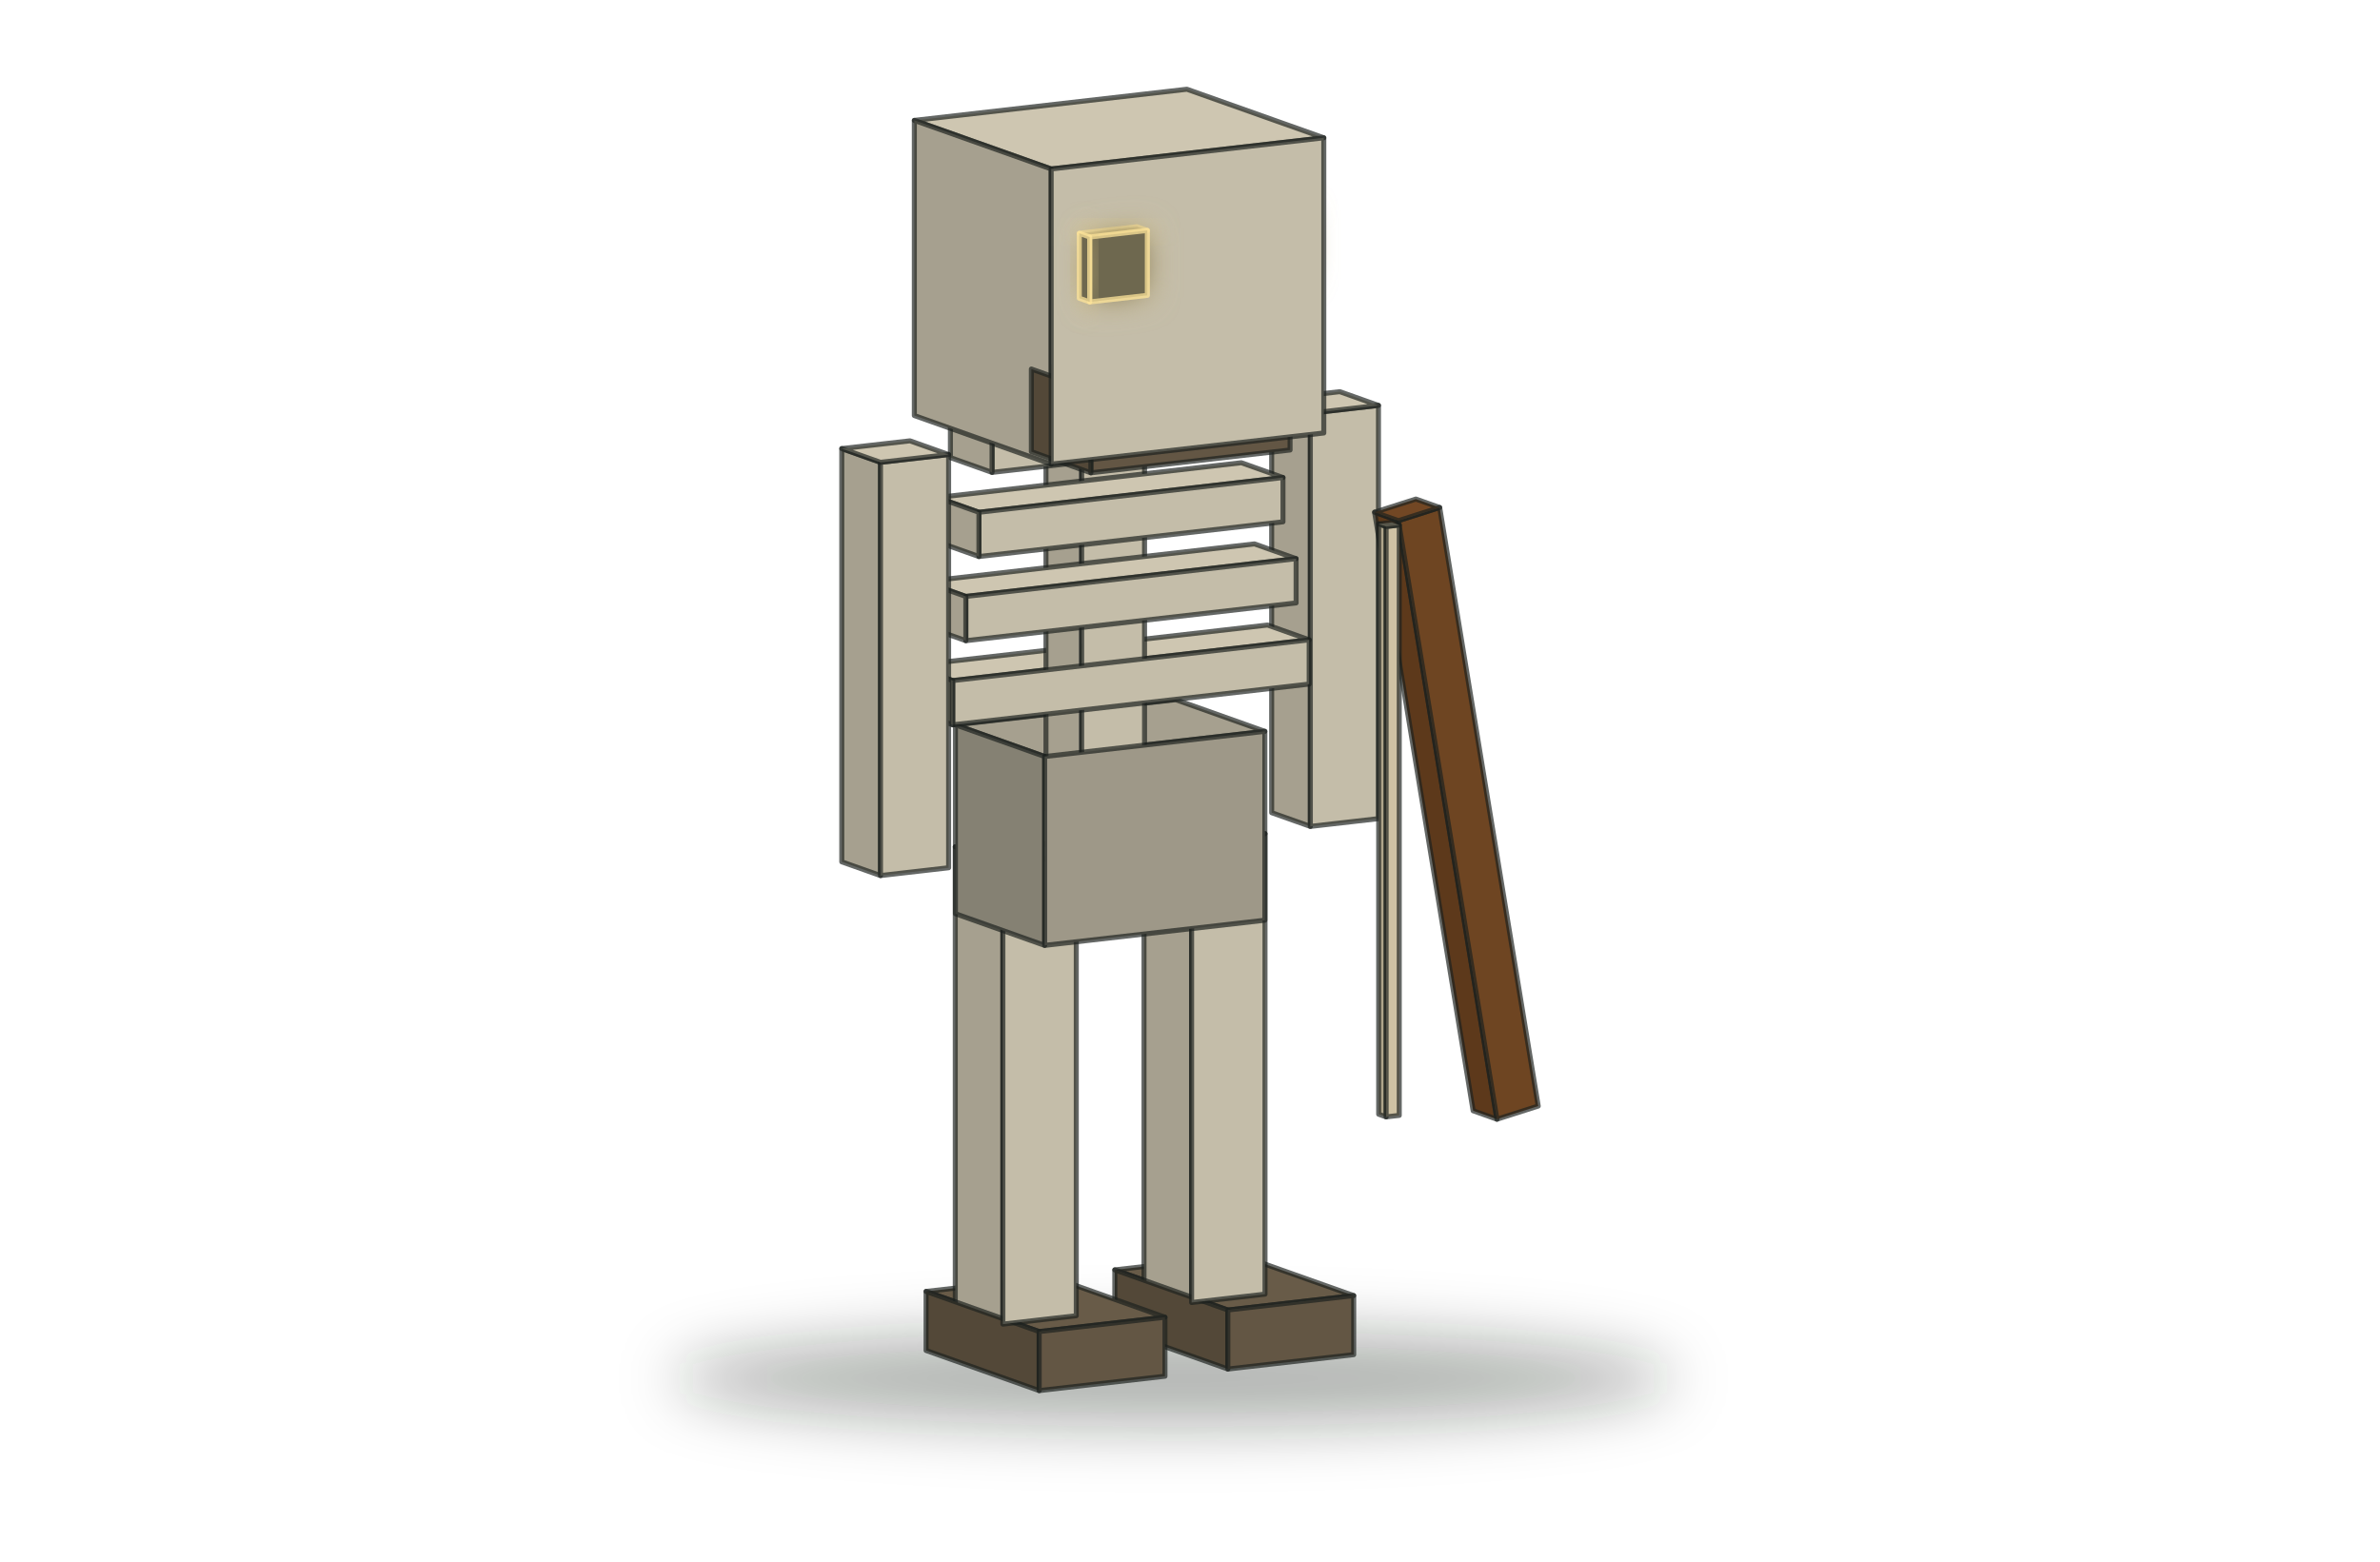
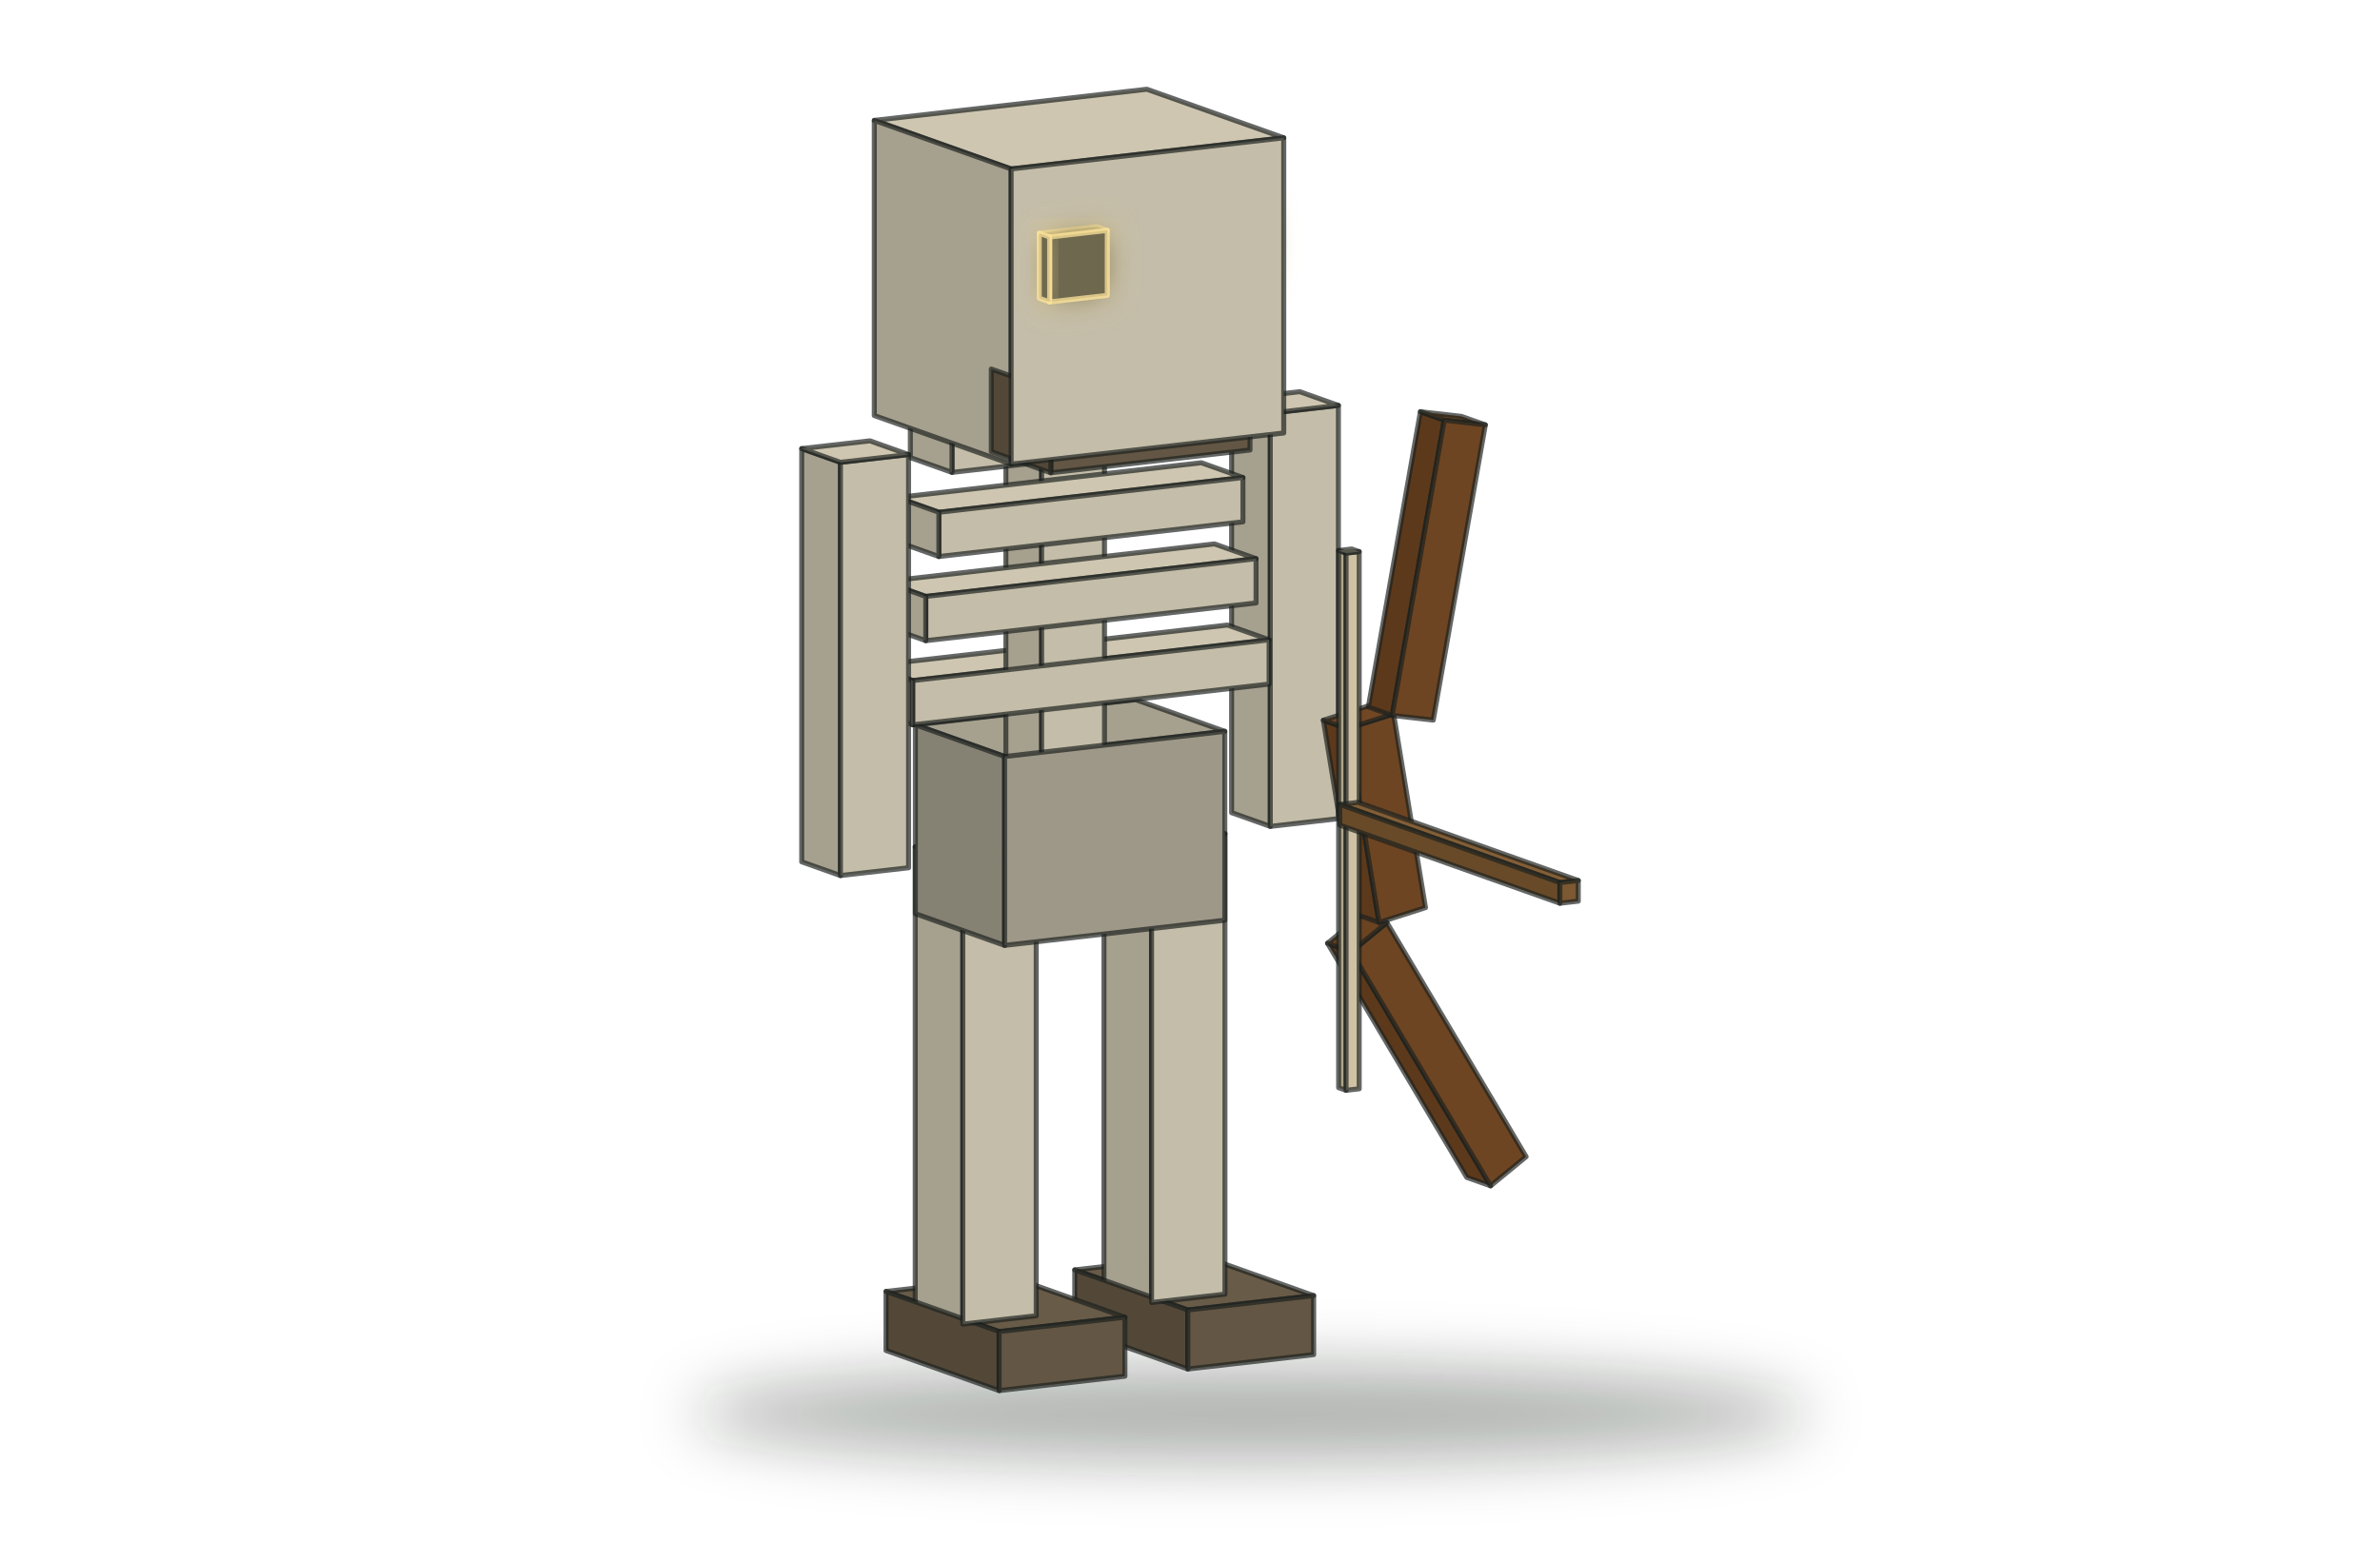
<svg xmlns="http://www.w3.org/2000/svg" width="640" height="420" viewBox="0 0 640 420" role="img" aria-labelledby="portrait-title">
  <defs>
    <filter id="portrait-glow" x="-80%" y="-80%" width="260%" height="260%">
      <feGaussianBlur stdDeviation="4" result="blur" />
      <feMerge>
        <feMergeNode in="blur" />
        <feMergeNode in="SourceGraphic" />
      </feMerge>
    </filter>
    <filter id="portrait-shadow" x="-40%" y="-80%" width="180%" height="260%">
      <feGaussianBlur stdDeviation="8" />
    </filter>
  </defs>
-   <ellipse cx="315.50" cy="370.72" rx="134.84" ry="13" fill="#0c120f" opacity=".32" filter="url(#portrait-shadow)" />
+   <ellipse cx="336.39" cy="380.20" rx="150.34" ry="13" fill="#0c120f" opacity=".32" filter="url(#portrait-shadow)" />
  <g>
-     <polygon points="364.02,348.45 333.61,337.66 299.78,341.53 330.18,352.32" fill="#685b48" stroke="#1c211e" stroke-opacity=".68" stroke-width="1.35" stroke-linejoin="round" vector-effect="non-scaling-stroke" />
-     <polygon points="320.43,350.31 320.43,226.48 307.63,221.93 307.63,345.77" fill="#a6a08f" stroke="#1c211e" stroke-opacity=".68" stroke-width="1.35" stroke-linejoin="round" vector-effect="non-scaling-stroke" />
-     <polygon points="330.18,368.20 330.18,352.32 299.78,341.53 299.78,357.41" fill="#534838" stroke="#1c211e" stroke-opacity=".68" stroke-width="1.35" stroke-linejoin="round" vector-effect="non-scaling-stroke" />
-     <polygon points="340.17,348.06 340.17,224.22 320.43,226.48 320.43,350.31" fill="#c4bda9" stroke="#1c211e" stroke-opacity=".68" stroke-width="1.35" stroke-linejoin="round" vector-effect="non-scaling-stroke" />
-     <polygon points="352.36,222.26 352.36,111.13 341.96,107.43 341.96,218.57" fill="#a6a08f" stroke="#1c211e" stroke-opacity=".68" stroke-width="1.35" stroke-linejoin="round" vector-effect="non-scaling-stroke" />
-     <polygon points="340.17,224.22 327.37,219.68 307.63,221.93 320.43,226.48" fill="#cec6b1" stroke="#1c211e" stroke-opacity=".68" stroke-width="1.35" stroke-linejoin="round" vector-effect="non-scaling-stroke" />
-     <polygon points="370.68,220.17 370.68,109.03 352.36,111.13 352.36,222.26" fill="#c4bda9" stroke="#1c211e" stroke-opacity=".68" stroke-width="1.35" stroke-linejoin="round" vector-effect="non-scaling-stroke" />
-     <polygon points="370.68,109.03 360.28,105.34 341.96,107.43 352.36,111.13" fill="#cec6b1" stroke="#1c211e" stroke-opacity=".68" stroke-width="1.35" stroke-linejoin="round" vector-effect="non-scaling-stroke" />
-     <polygon points="402.54,301.01 376.04,140.03 369.64,137.76 396.14,298.74" fill="#5d391b" stroke="#1c211e" stroke-opacity=".68" stroke-width="1.35" stroke-linejoin="round" vector-effect="non-scaling-stroke" />
-     <polygon points="413.64,297.47 387.14,136.49 376.04,140.03 402.54,301.01" fill="#6e4522" stroke="#1c211e" stroke-opacity=".68" stroke-width="1.35" stroke-linejoin="round" vector-effect="non-scaling-stroke" />
-     <polygon points="364.02,364.33 364.02,348.45 330.18,352.32 330.18,368.20" fill="#635644" stroke="#1c211e" stroke-opacity=".68" stroke-width="1.35" stroke-linejoin="round" vector-effect="non-scaling-stroke" />
-     <polygon points="313.27,354.26 282.87,343.46 249.03,347.33 279.44,358.12" fill="#685b48" stroke="#1c211e" stroke-opacity=".68" stroke-width="1.35" stroke-linejoin="round" vector-effect="non-scaling-stroke" />
-     <polygon points="340.13,196.69 316.13,188.17 256.92,194.94 280.92,203.46" fill="#a6a08f" stroke="#1c211e" stroke-opacity=".68" stroke-width="1.35" stroke-linejoin="round" vector-effect="non-scaling-stroke" />
-     <polygon points="372.74,300.38 372.74,141.61 370.74,140.90 370.74,299.67" fill="#afa58b" stroke="#1c211e" stroke-opacity=".68" stroke-width="1.35" stroke-linejoin="round" vector-effect="non-scaling-stroke" />
-     <polygon points="269.68,356.12 269.68,232.28 256.88,227.74 256.88,351.57" fill="#a6a08f" stroke="#1c211e" stroke-opacity=".68" stroke-width="1.35" stroke-linejoin="round" vector-effect="non-scaling-stroke" />
-     <polygon points="376.27,299.98 376.27,141.21 372.74,141.61 372.74,300.38" fill="#cfc2a4" stroke="#1c211e" stroke-opacity=".68" stroke-width="1.35" stroke-linejoin="round" vector-effect="non-scaling-stroke" />
-     <polygon points="352.05,172.08 340.85,168.10 244.99,179.06 256.20,183.04" fill="#cec6b1" stroke="#1c211e" stroke-opacity=".68" stroke-width="1.35" stroke-linejoin="round" vector-effect="non-scaling-stroke" />
-     <polygon points="290.87,220.88 290.87,106.57 281.27,103.16 281.27,217.47" fill="#a6a08f" stroke="#1c211e" stroke-opacity=".68" stroke-width="1.35" stroke-linejoin="round" vector-effect="non-scaling-stroke" />
-     <polygon points="279.44,374.00 279.44,358.12 249.03,347.33 249.03,363.21" fill="#534838" stroke="#1c211e" stroke-opacity=".68" stroke-width="1.35" stroke-linejoin="round" vector-effect="non-scaling-stroke" />
-     <polygon points="289.42,353.86 289.42,230.02 269.68,232.28 269.68,356.12" fill="#c4bda9" stroke="#1c211e" stroke-opacity=".68" stroke-width="1.35" stroke-linejoin="round" vector-effect="non-scaling-stroke" />
-     <polygon points="289.42,230.02 276.62,225.48 256.88,227.74 269.68,232.28" fill="#cec6b1" stroke="#1c211e" stroke-opacity=".68" stroke-width="1.35" stroke-linejoin="round" vector-effect="non-scaling-stroke" />
-     <polygon points="307.78,218.94 307.78,104.63 290.87,106.57 290.87,220.88" fill="#c4bda9" stroke="#1c211e" stroke-opacity=".68" stroke-width="1.35" stroke-linejoin="round" vector-effect="non-scaling-stroke" />
-     <polygon points="348.53,150.25 337.33,146.28 248.52,156.43 259.72,160.41" fill="#cec6b1" stroke="#1c211e" stroke-opacity=".68" stroke-width="1.35" stroke-linejoin="round" vector-effect="non-scaling-stroke" />
-     <polygon points="387.14,136.49 380.74,134.22 369.64,137.76 376.04,140.03" fill="#724724" stroke="#1c211e" stroke-opacity=".68" stroke-width="1.35" stroke-linejoin="round" vector-effect="non-scaling-stroke" />
-     <polygon points="280.92,254.26 280.92,203.46 256.92,194.94 256.92,245.74" fill="#858173" stroke="#1c211e" stroke-opacity=".68" stroke-width="1.35" stroke-linejoin="round" vector-effect="non-scaling-stroke" />
-     <polygon points="307.78,104.63 298.18,101.22 281.27,103.16 290.87,106.57" fill="#cec6b1" stroke="#1c211e" stroke-opacity=".68" stroke-width="1.35" stroke-linejoin="round" vector-effect="non-scaling-stroke" />
-     <polygon points="352.05,183.98 352.05,172.08 256.20,183.04 256.20,194.94" fill="#c4bda9" stroke="#1c211e" stroke-opacity=".68" stroke-width="1.35" stroke-linejoin="round" vector-effect="non-scaling-stroke" />
-     <polygon points="345.00,128.43 333.80,124.45 252.04,133.80 263.24,137.78" fill="#cec6b1" stroke="#1c211e" stroke-opacity=".68" stroke-width="1.35" stroke-linejoin="round" vector-effect="non-scaling-stroke" />
-     <polygon points="376.27,141.21 374.27,140.50 370.74,140.90 372.74,141.61" fill="#d9ccad" stroke="#1c211e" stroke-opacity=".68" stroke-width="1.35" stroke-linejoin="round" vector-effect="non-scaling-stroke" />
-     <polygon points="340.13,247.49 340.13,196.69 280.92,203.46 280.92,254.26" fill="#9e9888" stroke="#1c211e" stroke-opacity=".68" stroke-width="1.35" stroke-linejoin="round" vector-effect="non-scaling-stroke" />
-     <polygon points="348.53,162.16 348.53,150.25 259.72,160.41 259.72,172.31" fill="#c4bda9" stroke="#1c211e" stroke-opacity=".68" stroke-width="1.35" stroke-linejoin="round" vector-effect="non-scaling-stroke" />
-     <polygon points="341.48,106.60 330.28,102.63 255.57,111.17 266.77,115.15" fill="#cec6b1" stroke="#1c211e" stroke-opacity=".68" stroke-width="1.35" stroke-linejoin="round" vector-effect="non-scaling-stroke" />
-     <polygon points="345.00,140.34 345.00,128.43 263.24,137.78 263.24,149.68" fill="#c4bda9" stroke="#1c211e" stroke-opacity=".68" stroke-width="1.35" stroke-linejoin="round" vector-effect="non-scaling-stroke" />
-     <polygon points="313.27,370.13 313.27,354.26 279.44,358.12 279.44,374.00" fill="#635644" stroke="#1c211e" stroke-opacity=".68" stroke-width="1.35" stroke-linejoin="round" vector-effect="non-scaling-stroke" />
-     <polygon points="341.48,118.51 341.48,106.60 266.77,115.15 266.77,127.05" fill="#c4bda9" stroke="#1c211e" stroke-opacity=".68" stroke-width="1.35" stroke-linejoin="round" vector-effect="non-scaling-stroke" />
-     <polygon points="256.20,194.94 256.20,183.04 244.99,179.06 244.99,190.97" fill="#a6a08f" stroke="#1c211e" stroke-opacity=".68" stroke-width="1.35" stroke-linejoin="round" vector-effect="non-scaling-stroke" />
-     <polygon points="259.72,172.31 259.72,160.41 248.52,156.43 248.52,168.34" fill="#a6a08f" stroke="#1c211e" stroke-opacity=".68" stroke-width="1.35" stroke-linejoin="round" vector-effect="non-scaling-stroke" />
-     <polygon points="263.24,149.68 263.24,137.78 252.04,133.80 252.04,145.71" fill="#a6a08f" stroke="#1c211e" stroke-opacity=".68" stroke-width="1.35" stroke-linejoin="round" vector-effect="non-scaling-stroke" />
-     <polygon points="266.77,127.05 266.77,115.15 255.57,111.17 255.57,123.08" fill="#a6a08f" stroke="#1c211e" stroke-opacity=".68" stroke-width="1.35" stroke-linejoin="round" vector-effect="non-scaling-stroke" />
-     <polygon points="355.98,37.06 319.17,24.00 245.87,32.38 282.67,45.44" fill="#cec6b1" stroke="#1c211e" stroke-opacity=".68" stroke-width="1.35" stroke-linejoin="round" vector-effect="non-scaling-stroke" />
-     <polygon points="236.77,235.48 236.77,124.34 226.36,120.65 226.36,231.79" fill="#a6a08f" stroke="#1c211e" stroke-opacity=".68" stroke-width="1.35" stroke-linejoin="round" vector-effect="non-scaling-stroke" />
-     <polygon points="346.91,98.81 330.91,93.13 277.34,99.25 293.34,104.93" fill="#685b48" stroke="#1c211e" stroke-opacity=".68" stroke-width="1.35" stroke-linejoin="round" vector-effect="non-scaling-stroke" />
-     <polygon points="255.09,233.38 255.09,122.25 236.77,124.34 236.77,235.48" fill="#c4bda9" stroke="#1c211e" stroke-opacity=".68" stroke-width="1.35" stroke-linejoin="round" vector-effect="non-scaling-stroke" />
-     <polygon points="255.09,122.25 244.69,118.56 226.36,120.65 236.77,124.34" fill="#cec6b1" stroke="#1c211e" stroke-opacity=".68" stroke-width="1.35" stroke-linejoin="round" vector-effect="non-scaling-stroke" />
-     <polygon points="282.67,124.83 282.67,45.44 245.87,32.38 245.87,111.76" fill="#a6a08f" stroke="#1c211e" stroke-opacity=".68" stroke-width="1.35" stroke-linejoin="round" vector-effect="non-scaling-stroke" />
-     <polygon points="350.82,57.13 348.02,56.14 332.52,57.91 335.32,58.90" fill="#6e6850" stroke="#ffe59a" stroke-opacity=".74" stroke-width="1.35" stroke-linejoin="round" vector-effect="non-scaling-stroke" filter="url(#portrait-glow)" />
-     <polygon points="346.91,121.03 346.91,98.81 293.34,104.93 293.34,127.16" fill="#635644" stroke="#1c211e" stroke-opacity=".68" stroke-width="1.35" stroke-linejoin="round" vector-effect="non-scaling-stroke" />
-     <polygon points="350.82,74.60 350.82,57.13 335.32,58.90 335.32,76.37" fill="#6e6850" stroke="#ffe59a" stroke-opacity=".74" stroke-width="1.35" stroke-linejoin="round" vector-effect="non-scaling-stroke" filter="url(#portrait-glow)" />
-     <polygon points="293.34,127.16 293.34,104.93 277.34,99.25 277.34,121.48" fill="#534838" stroke="#1c211e" stroke-opacity=".68" stroke-width="1.35" stroke-linejoin="round" vector-effect="non-scaling-stroke" />
-     <polygon points="335.32,76.37 335.32,58.90 332.52,57.91 332.52,75.37" fill="#6e6850" stroke="#ffe59a" stroke-opacity=".74" stroke-width="1.35" stroke-linejoin="round" vector-effect="non-scaling-stroke" filter="url(#portrait-glow)" />
-     <polygon points="355.98,116.45 355.98,37.06 282.67,45.44 282.67,124.83" fill="#c4bda9" stroke="#1c211e" stroke-opacity=".68" stroke-width="1.35" stroke-linejoin="round" vector-effect="non-scaling-stroke" />
-     <polygon points="308.53,61.97 305.73,60.97 290.23,62.75 293.03,63.74" fill="#6e6850" stroke="#ffe59a" stroke-opacity=".74" stroke-width="1.35" stroke-linejoin="round" vector-effect="non-scaling-stroke" filter="url(#portrait-glow)" />
-     <polygon points="308.53,79.43 308.53,61.97 293.03,63.74 293.03,81.20" fill="#6e6850" stroke="#ffe59a" stroke-opacity=".74" stroke-width="1.35" stroke-linejoin="round" vector-effect="non-scaling-stroke" filter="url(#portrait-glow)" />
-     <polygon points="293.03,81.20 293.03,63.74 290.23,62.75 290.23,80.21" fill="#6e6850" stroke="#ffe59a" stroke-opacity=".74" stroke-width="1.35" stroke-linejoin="round" vector-effect="non-scaling-stroke" filter="url(#portrait-glow)" />
+     <polygon points="353.25,348.45 322.84,337.66 289.01,341.53 319.41,352.32" fill="#685b48" stroke="#1c211e" stroke-opacity=".68" stroke-width="1.35" stroke-linejoin="round" vector-effect="non-scaling-stroke" />
+     <polygon points="400.83,318.93 363.39,255.96 356.99,253.68 394.43,316.66" fill="#5d391b" stroke="#1c211e" stroke-opacity=".68" stroke-width="1.35" stroke-linejoin="round" vector-effect="non-scaling-stroke" />
+     <polygon points="309.66,350.31 309.66,226.48 296.86,221.93 296.86,345.77" fill="#a6a08f" stroke="#1c211e" stroke-opacity=".68" stroke-width="1.35" stroke-linejoin="round" vector-effect="non-scaling-stroke" />
+     <polygon points="410.39,311.09 372.95,248.12 363.39,255.96 400.83,318.93" fill="#6e4522" stroke="#1c211e" stroke-opacity=".68" stroke-width="1.35" stroke-linejoin="round" vector-effect="non-scaling-stroke" />
+     <polygon points="319.41,368.20 319.41,352.32 289.01,341.53 289.01,357.41" fill="#534838" stroke="#1c211e" stroke-opacity=".68" stroke-width="1.35" stroke-linejoin="round" vector-effect="non-scaling-stroke" />
+     <polygon points="329.40,348.06 329.40,224.22 309.66,226.48 309.66,350.31" fill="#c4bda9" stroke="#1c211e" stroke-opacity=".68" stroke-width="1.35" stroke-linejoin="round" vector-effect="non-scaling-stroke" />
+     <polygon points="341.59,222.26 341.59,111.13 331.19,107.43 331.19,218.57" fill="#a6a08f" stroke="#1c211e" stroke-opacity=".68" stroke-width="1.35" stroke-linejoin="round" vector-effect="non-scaling-stroke" />
+     <polygon points="329.40,224.22 316.59,219.68 296.86,221.93 309.66,226.48" fill="#cec6b1" stroke="#1c211e" stroke-opacity=".68" stroke-width="1.35" stroke-linejoin="round" vector-effect="non-scaling-stroke" />
+     <polygon points="359.91,220.17 359.91,109.03 341.59,111.13 341.59,222.26" fill="#c4bda9" stroke="#1c211e" stroke-opacity=".68" stroke-width="1.35" stroke-linejoin="round" vector-effect="non-scaling-stroke" />
+     <polygon points="359.91,109.03 349.51,105.34 331.19,107.43 341.59,111.13" fill="#cec6b1" stroke="#1c211e" stroke-opacity=".68" stroke-width="1.35" stroke-linejoin="round" vector-effect="non-scaling-stroke" />
+     <polygon points="372.95,248.12 366.54,245.84 356.99,253.68 363.39,255.96" fill="#6b4321" stroke="#1c211e" stroke-opacity=".68" stroke-width="1.35" stroke-linejoin="round" vector-effect="non-scaling-stroke" />
+     <polygon points="353.25,364.33 353.25,348.45 319.41,352.32 319.41,368.20" fill="#635644" stroke="#1c211e" stroke-opacity=".68" stroke-width="1.35" stroke-linejoin="round" vector-effect="non-scaling-stroke" />
+     <polygon points="370.84,248.10 362.26,195.97 355.86,193.70 364.44,245.83" fill="#5d391b" stroke="#1c211e" stroke-opacity=".68" stroke-width="1.35" stroke-linejoin="round" vector-effect="non-scaling-stroke" />
+     <polygon points="383.32,244.11 374.74,191.99 362.26,195.97 370.84,248.10" fill="#6e4522" stroke="#1c211e" stroke-opacity=".68" stroke-width="1.35" stroke-linejoin="round" vector-effect="non-scaling-stroke" />
+     <polygon points="302.50,354.26 272.10,343.46 238.26,347.33 268.67,358.12" fill="#685b48" stroke="#1c211e" stroke-opacity=".68" stroke-width="1.35" stroke-linejoin="round" vector-effect="non-scaling-stroke" />
+     <polygon points="374.74,191.99 368.34,189.71 355.86,193.70 362.26,195.97" fill="#724724" stroke="#1c211e" stroke-opacity=".68" stroke-width="1.35" stroke-linejoin="round" vector-effect="non-scaling-stroke" />
+     <polygon points="329.36,196.69 305.36,188.17 246.15,194.94 270.15,203.46" fill="#a6a08f" stroke="#1c211e" stroke-opacity=".68" stroke-width="1.35" stroke-linejoin="round" vector-effect="non-scaling-stroke" />
+     <polygon points="361.97,293.24 361.97,148.76 359.97,148.05 359.97,292.53" fill="#afa58b" stroke="#1c211e" stroke-opacity=".68" stroke-width="1.35" stroke-linejoin="round" vector-effect="non-scaling-stroke" />
+     <polygon points="374.36,192.41 388.36,113.00 381.96,110.73 367.96,190.13" fill="#5d391b" stroke="#1c211e" stroke-opacity=".68" stroke-width="1.35" stroke-linejoin="round" vector-effect="non-scaling-stroke" />
+     <polygon points="258.91,356.12 258.91,232.28 246.11,227.74 246.11,351.57" fill="#a6a08f" stroke="#1c211e" stroke-opacity=".68" stroke-width="1.35" stroke-linejoin="round" vector-effect="non-scaling-stroke" />
+     <polygon points="365.50,292.83 365.50,148.36 361.97,148.76 361.97,293.24" fill="#cfc2a4" stroke="#1c211e" stroke-opacity=".68" stroke-width="1.35" stroke-linejoin="round" vector-effect="non-scaling-stroke" />
+     <polygon points="399.42,114.26 393.01,111.99 381.96,110.73 388.36,113.00" fill="#764a25" stroke="#1c211e" stroke-opacity=".68" stroke-width="1.35" stroke-linejoin="round" vector-effect="non-scaling-stroke" />
+     <polygon points="385.41,193.67 399.42,114.26 388.36,113.00 374.36,192.41" fill="#6e4522" stroke="#1c211e" stroke-opacity=".68" stroke-width="1.35" stroke-linejoin="round" vector-effect="non-scaling-stroke" />
+     <polygon points="341.28,172.08 330.08,168.10 234.22,179.06 245.43,183.04" fill="#cec6b1" stroke="#1c211e" stroke-opacity=".68" stroke-width="1.35" stroke-linejoin="round" vector-effect="non-scaling-stroke" />
+     <polygon points="280.10,220.88 280.10,106.57 270.49,103.16 270.49,217.47" fill="#a6a08f" stroke="#1c211e" stroke-opacity=".68" stroke-width="1.35" stroke-linejoin="round" vector-effect="non-scaling-stroke" />
+     <polygon points="268.67,374.00 268.67,358.12 238.26,347.33 238.26,363.21" fill="#534838" stroke="#1c211e" stroke-opacity=".68" stroke-width="1.35" stroke-linejoin="round" vector-effect="non-scaling-stroke" />
+     <polygon points="278.65,353.86 278.65,230.02 258.91,232.28 258.91,356.12" fill="#c4bda9" stroke="#1c211e" stroke-opacity=".68" stroke-width="1.35" stroke-linejoin="round" vector-effect="non-scaling-stroke" />
+     <polygon points="278.65,230.02 265.85,225.48 246.11,227.74 258.91,232.28" fill="#cec6b1" stroke="#1c211e" stroke-opacity=".68" stroke-width="1.35" stroke-linejoin="round" vector-effect="non-scaling-stroke" />
+     <polygon points="297.01,218.94 297.01,104.63 280.10,106.57 280.10,220.88" fill="#c4bda9" stroke="#1c211e" stroke-opacity=".68" stroke-width="1.35" stroke-linejoin="round" vector-effect="non-scaling-stroke" />
+     <polygon points="337.76,150.25 326.56,146.28 237.75,156.43 248.95,160.41" fill="#cec6b1" stroke="#1c211e" stroke-opacity=".68" stroke-width="1.35" stroke-linejoin="round" vector-effect="non-scaling-stroke" />
+     <polygon points="270.15,254.26 270.15,203.46 246.15,194.94 246.15,245.74" fill="#858173" stroke="#1c211e" stroke-opacity=".68" stroke-width="1.35" stroke-linejoin="round" vector-effect="non-scaling-stroke" />
+     <polygon points="297.01,104.63 287.41,101.22 270.49,103.16 280.10,106.57" fill="#cec6b1" stroke="#1c211e" stroke-opacity=".68" stroke-width="1.35" stroke-linejoin="round" vector-effect="non-scaling-stroke" />
+     <polygon points="341.28,183.98 341.28,172.08 245.43,183.04 245.43,194.94" fill="#c4bda9" stroke="#1c211e" stroke-opacity=".68" stroke-width="1.35" stroke-linejoin="round" vector-effect="non-scaling-stroke" />
+     <polygon points="334.23,128.43 323.03,124.45 241.27,133.80 252.47,137.78" fill="#cec6b1" stroke="#1c211e" stroke-opacity=".68" stroke-width="1.35" stroke-linejoin="round" vector-effect="non-scaling-stroke" />
+     <polygon points="365.50,148.36 363.49,147.65 359.97,148.05 361.97,148.76" fill="#d9ccad" stroke="#1c211e" stroke-opacity=".68" stroke-width="1.35" stroke-linejoin="round" vector-effect="non-scaling-stroke" />
+     <polygon points="329.36,247.49 329.36,196.69 270.15,203.46 270.15,254.26" fill="#9e9888" stroke="#1c211e" stroke-opacity=".68" stroke-width="1.35" stroke-linejoin="round" vector-effect="non-scaling-stroke" />
+     <polygon points="337.76,162.16 337.76,150.25 248.95,160.41 248.95,172.31" fill="#c4bda9" stroke="#1c211e" stroke-opacity=".68" stroke-width="1.35" stroke-linejoin="round" vector-effect="non-scaling-stroke" />
+     <polygon points="330.71,106.60 319.51,102.63 244.80,111.17 256.00,115.15" fill="#cec6b1" stroke="#1c211e" stroke-opacity=".68" stroke-width="1.35" stroke-linejoin="round" vector-effect="non-scaling-stroke" />
+     <polygon points="334.23,140.34 334.23,128.43 252.47,137.78 252.47,149.68" fill="#c4bda9" stroke="#1c211e" stroke-opacity=".68" stroke-width="1.35" stroke-linejoin="round" vector-effect="non-scaling-stroke" />
+     <polygon points="302.50,370.13 302.50,354.26 268.67,358.12 268.67,374.00" fill="#635644" stroke="#1c211e" stroke-opacity=".68" stroke-width="1.35" stroke-linejoin="round" vector-effect="non-scaling-stroke" />
+     <polygon points="330.71,118.51 330.71,106.60 256.00,115.15 256.00,127.05" fill="#c4bda9" stroke="#1c211e" stroke-opacity=".68" stroke-width="1.35" stroke-linejoin="round" vector-effect="non-scaling-stroke" />
+     <polygon points="245.43,194.94 245.43,183.04 234.22,179.06 234.22,190.97" fill="#a6a08f" stroke="#1c211e" stroke-opacity=".68" stroke-width="1.35" stroke-linejoin="round" vector-effect="non-scaling-stroke" />
+     <polygon points="248.95,172.31 248.95,160.41 237.75,156.43 237.75,168.34" fill="#a6a08f" stroke="#1c211e" stroke-opacity=".68" stroke-width="1.35" stroke-linejoin="round" vector-effect="non-scaling-stroke" />
+     <polygon points="252.47,149.68 252.47,137.78 241.27,133.80 241.27,145.71" fill="#a6a08f" stroke="#1c211e" stroke-opacity=".68" stroke-width="1.35" stroke-linejoin="round" vector-effect="non-scaling-stroke" />
+     <polygon points="256.00,127.05 256.00,115.15 244.80,111.17 244.80,123.08" fill="#a6a08f" stroke="#1c211e" stroke-opacity=".68" stroke-width="1.35" stroke-linejoin="round" vector-effect="non-scaling-stroke" />
+     <polygon points="345.21,37.06 308.40,24.00 235.10,32.38 271.90,45.44" fill="#cec6b1" stroke="#1c211e" stroke-opacity=".68" stroke-width="1.35" stroke-linejoin="round" vector-effect="non-scaling-stroke" />
+     <polygon points="226.00,235.48 226.00,124.34 215.59,120.65 215.59,231.79" fill="#a6a08f" stroke="#1c211e" stroke-opacity=".68" stroke-width="1.35" stroke-linejoin="round" vector-effect="non-scaling-stroke" />
+     <polygon points="336.14,98.81 320.14,93.13 266.57,99.25 282.57,104.93" fill="#685b48" stroke="#1c211e" stroke-opacity=".68" stroke-width="1.35" stroke-linejoin="round" vector-effect="non-scaling-stroke" />
+     <polygon points="244.32,233.38 244.32,122.25 226.00,124.34 226.00,235.48" fill="#c4bda9" stroke="#1c211e" stroke-opacity=".68" stroke-width="1.35" stroke-linejoin="round" vector-effect="non-scaling-stroke" />
+     <polygon points="244.32,122.25 233.92,118.56 215.59,120.65 226.00,124.34" fill="#cec6b1" stroke="#1c211e" stroke-opacity=".68" stroke-width="1.35" stroke-linejoin="round" vector-effect="non-scaling-stroke" />
+     <polygon points="271.90,124.83 271.90,45.44 235.10,32.38 235.10,111.76" fill="#a6a08f" stroke="#1c211e" stroke-opacity=".68" stroke-width="1.35" stroke-linejoin="round" vector-effect="non-scaling-stroke" />
+     <polygon points="424.41,236.81 365.20,215.79 360.27,216.36 419.47,237.37" fill="#835e36" stroke="#1c211e" stroke-opacity=".68" stroke-width="1.35" stroke-linejoin="round" vector-effect="non-scaling-stroke" />
+     <polygon points="419.47,242.93 419.47,237.37 360.27,216.36 360.27,221.91" fill="#684a29" stroke="#1c211e" stroke-opacity=".68" stroke-width="1.35" stroke-linejoin="round" vector-effect="non-scaling-stroke" />
+     <polygon points="340.05,57.13 337.25,56.14 321.75,57.91 324.55,58.90" fill="#6e6850" stroke="#ffe59a" stroke-opacity=".74" stroke-width="1.35" stroke-linejoin="round" vector-effect="non-scaling-stroke" filter="url(#portrait-glow)" />
+     <polygon points="336.14,121.03 336.14,98.81 282.57,104.93 282.57,127.16" fill="#635644" stroke="#1c211e" stroke-opacity=".68" stroke-width="1.35" stroke-linejoin="round" vector-effect="non-scaling-stroke" />
+     <polygon points="340.05,74.60 340.05,57.13 324.55,58.90 324.55,76.37" fill="#6e6850" stroke="#ffe59a" stroke-opacity=".74" stroke-width="1.35" stroke-linejoin="round" vector-effect="non-scaling-stroke" filter="url(#portrait-glow)" />
+     <polygon points="282.57,127.16 282.57,104.93 266.57,99.25 266.57,121.48" fill="#534838" stroke="#1c211e" stroke-opacity=".68" stroke-width="1.35" stroke-linejoin="round" vector-effect="non-scaling-stroke" />
+     <polygon points="324.55,76.37 324.55,58.90 321.75,57.91 321.75,75.37" fill="#6e6850" stroke="#ffe59a" stroke-opacity=".74" stroke-width="1.35" stroke-linejoin="round" vector-effect="non-scaling-stroke" filter="url(#portrait-glow)" />
+     <polygon points="345.21,116.45 345.21,37.06 271.90,45.44 271.90,124.83" fill="#c4bda9" stroke="#1c211e" stroke-opacity=".68" stroke-width="1.35" stroke-linejoin="round" vector-effect="non-scaling-stroke" />
+     <polygon points="297.76,61.97 294.96,60.97 279.46,62.75 282.26,63.74" fill="#6e6850" stroke="#ffe59a" stroke-opacity=".74" stroke-width="1.35" stroke-linejoin="round" vector-effect="non-scaling-stroke" filter="url(#portrait-glow)" />
+     <polygon points="297.76,79.43 297.76,61.97 282.26,63.74 282.26,81.20" fill="#6e6850" stroke="#ffe59a" stroke-opacity=".74" stroke-width="1.35" stroke-linejoin="round" vector-effect="non-scaling-stroke" filter="url(#portrait-glow)" />
+     <polygon points="282.26,81.20 282.26,63.74 279.46,62.75 279.46,80.21" fill="#6e6850" stroke="#ffe59a" stroke-opacity=".74" stroke-width="1.35" stroke-linejoin="round" vector-effect="non-scaling-stroke" filter="url(#portrait-glow)" />
+     <polygon points="424.41,242.36 424.41,236.81 419.47,237.37 419.47,242.93" fill="#7c5932" stroke="#1c211e" stroke-opacity=".68" stroke-width="1.35" stroke-linejoin="round" vector-effect="non-scaling-stroke" />
  </g>
</svg>
